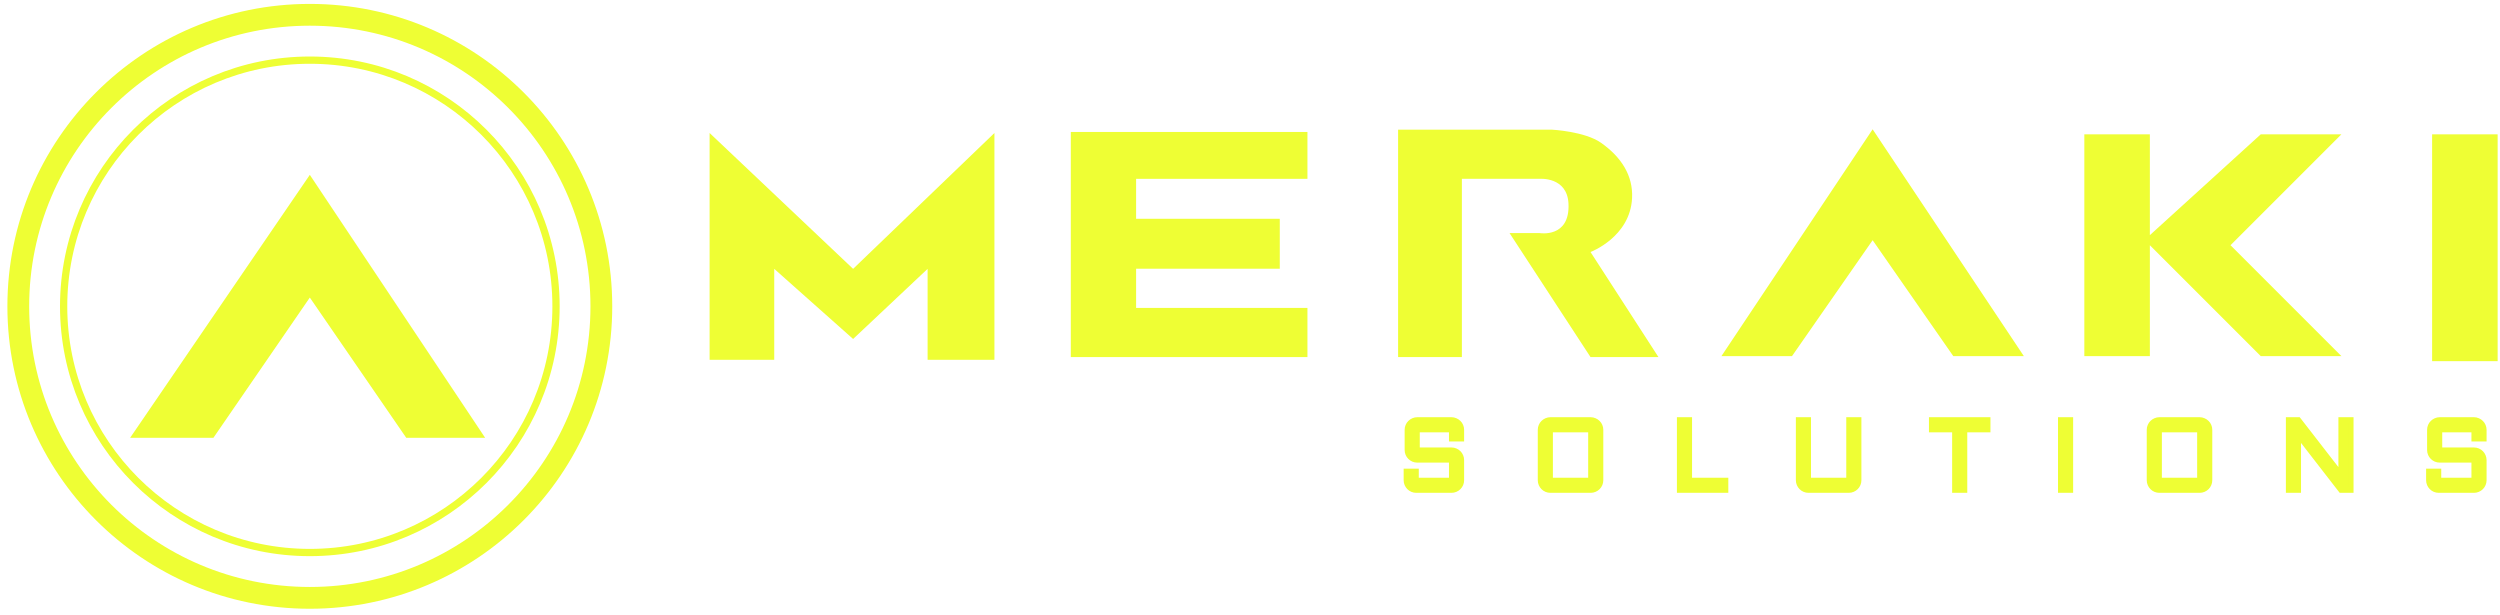
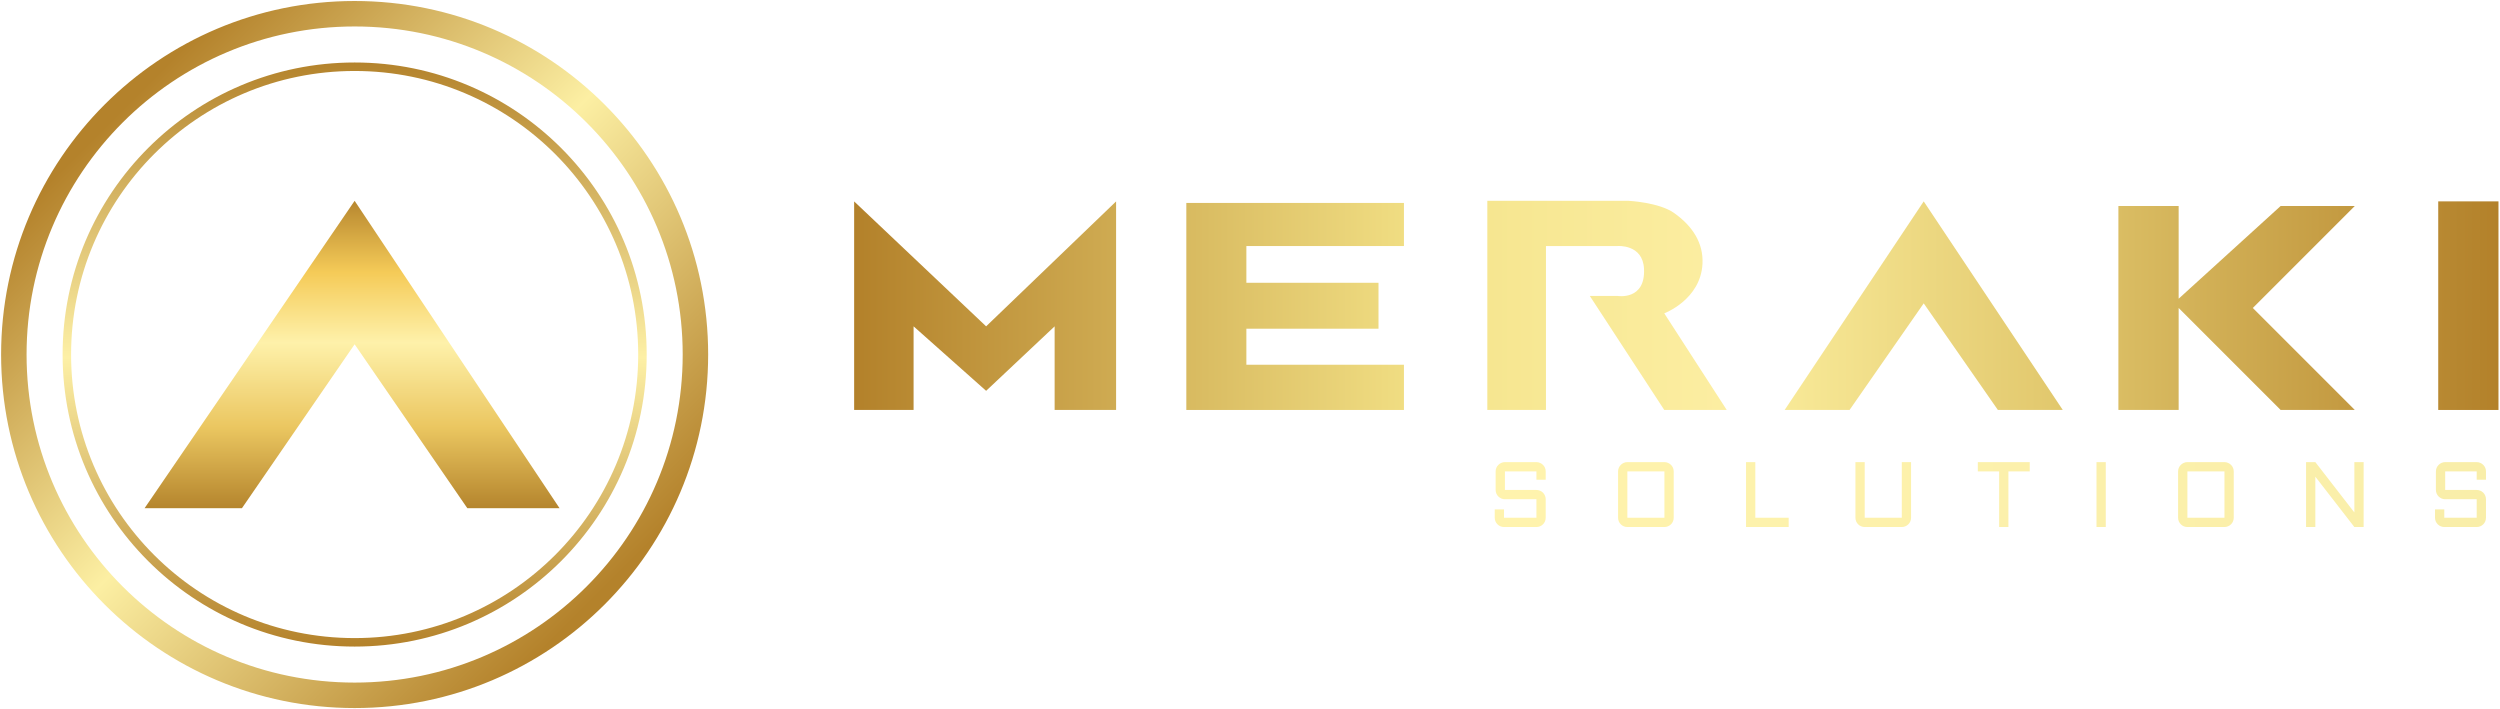
- <svg xmlns="http://www.w3.org/2000/svg" width="248" height="61" viewBox="0 0 248 61" fill="none">
-   <circle cx="30.734" cy="30.388" r="28.92" stroke="#EEFE34" stroke-width="2.161" />
-   <circle cx="30.735" cy="30.388" r="24.422" stroke="#EEFE34" stroke-width="0.72" />
-   <path d="M21.169 43.431H12.908L30.734 17.344L48.126 43.431H40.3L30.734 29.518L21.169 43.431Z" fill="#EEFE34" />
-   <path d="M70.392 35.69V13.194L84.628 26.67L98.648 13.194V35.69H92.018V26.67L84.628 33.626L76.804 26.67V35.69H70.392Z" fill="#EEFE34" />
-   <path d="M129.698 13.091H106.224V35.422H129.698V30.545H112.702V26.657H126.954V21.703H112.702V17.74H129.698V13.091Z" fill="#EEFE34" />
-   <path d="M138.691 35.422V12.862H153.932C153.932 12.862 157.209 13.027 158.825 14.167C160.83 15.581 162.01 17.41 161.902 19.645C161.716 23.526 157.779 24.999 157.779 24.999L164.518 35.422H157.779L149.747 23.122H152.732C152.732 23.122 155.76 23.642 155.594 20.198C155.464 17.508 152.732 17.74 152.732 17.74H145.018V35.422H138.691Z" fill="#EEFE34" />
-   <path d="M177.766 35.327H170.766L185.766 12.827L200.766 35.327H193.766L185.766 23.827L177.766 35.327Z" fill="#EEFE34" />
-   <path d="M213.266 35.327H206.766V13.327H213.266V23.327L224.266 13.327H232.266L221.266 24.327L232.266 35.327H224.266L213.266 24.327V35.327Z" fill="#EEFE34" />
-   <path d="M247.766 35.827H241.266V13.327H247.766V35.827Z" fill="#EEFE34" />
-   <path d="M140.591 45.641C140.454 45.641 140.324 45.615 140.2 45.562C140.08 45.507 139.974 45.435 139.883 45.348C139.792 45.257 139.72 45.151 139.668 45.03C139.616 44.907 139.59 44.776 139.59 44.64V42.638C139.59 42.501 139.616 42.372 139.668 42.252C139.72 42.128 139.792 42.023 139.883 41.935C139.974 41.843 140.08 41.772 140.2 41.72C140.324 41.664 140.454 41.637 140.591 41.637H143.989C144.126 41.637 144.255 41.664 144.375 41.72C144.499 41.772 144.606 41.843 144.697 41.935C144.788 42.023 144.86 42.128 144.912 42.252C144.964 42.372 144.99 42.501 144.99 42.638V43.541H143.989V42.638H140.591V44.64H143.989C144.126 44.64 144.255 44.666 144.375 44.718C144.499 44.77 144.606 44.842 144.697 44.933C144.788 45.024 144.86 45.131 144.912 45.255C144.964 45.375 144.99 45.504 144.99 45.641V47.638C144.99 47.774 144.964 47.905 144.912 48.028C144.86 48.149 144.788 48.255 144.697 48.346C144.606 48.437 144.499 48.508 144.375 48.56C144.255 48.613 144.126 48.639 143.989 48.639H140.493C140.356 48.639 140.226 48.613 140.103 48.56C139.982 48.508 139.876 48.437 139.785 48.346C139.694 48.255 139.622 48.149 139.57 48.028C139.518 47.905 139.492 47.774 139.492 47.638V46.739H140.493V47.638H143.989V45.641H140.591ZM158.798 47.638C158.798 47.774 158.772 47.905 158.72 48.028C158.668 48.149 158.596 48.255 158.505 48.346C158.414 48.437 158.306 48.508 158.183 48.56C158.062 48.613 157.934 48.639 157.797 48.639H153.798C153.661 48.639 153.531 48.613 153.407 48.56C153.287 48.508 153.181 48.437 153.09 48.346C152.999 48.255 152.927 48.149 152.875 48.028C152.823 47.905 152.797 47.774 152.797 47.638V42.638C152.797 42.501 152.823 42.372 152.875 42.252C152.927 42.128 152.999 42.023 153.09 41.935C153.181 41.843 153.287 41.772 153.407 41.72C153.531 41.664 153.661 41.637 153.798 41.637H157.797C157.934 41.637 158.062 41.664 158.183 41.72C158.306 41.772 158.414 41.843 158.505 41.935C158.596 42.023 158.668 42.128 158.72 42.252C158.772 42.372 158.798 42.501 158.798 42.638V47.638ZM153.798 42.638V47.638H157.797V42.638H153.798ZM167.601 41.637V47.638H171.199V48.639H166.6V41.637H167.601ZM178.4 41.637H179.401V47.638H183.4V41.637H184.401V47.638C184.401 47.774 184.375 47.905 184.323 48.028C184.271 48.149 184.2 48.255 184.108 48.346C184.017 48.437 183.91 48.508 183.786 48.56C183.666 48.613 183.537 48.639 183.4 48.639H179.401C179.265 48.639 179.134 48.613 179.011 48.56C178.89 48.508 178.785 48.437 178.693 48.346C178.602 48.255 178.531 48.149 178.479 48.028C178.426 47.905 178.4 47.774 178.4 47.638V41.637ZM191.603 41.637H197.203V42.638H194.903V48.639H193.902V42.638H191.603V41.637ZM205.405 41.637V48.639H204.404V41.637H205.405ZM219.208 47.638C219.208 47.774 219.182 47.905 219.13 48.028C219.078 48.149 219.006 48.255 218.915 48.346C218.824 48.437 218.716 48.508 218.593 48.56C218.472 48.613 218.344 48.639 218.207 48.639H214.208C214.071 48.639 213.941 48.613 213.817 48.56C213.697 48.508 213.591 48.437 213.5 48.346C213.409 48.255 213.337 48.149 213.285 48.028C213.233 47.905 213.207 47.774 213.207 47.638V42.638C213.207 42.501 213.233 42.372 213.285 42.252C213.337 42.128 213.409 42.023 213.5 41.935C213.591 41.843 213.697 41.772 213.817 41.72C213.941 41.664 214.071 41.637 214.208 41.637H218.207C218.344 41.637 218.472 41.664 218.593 41.72C218.716 41.772 218.824 41.843 218.915 41.935C219.006 42.023 219.078 42.128 219.13 42.252C219.182 42.372 219.208 42.501 219.208 42.638V47.638ZM214.208 42.638V47.638H218.207V42.638H214.208ZM228.011 48.639H227.01V41.637H228.011L232.22 47.066V41.637H233.221V48.639H232.22L228.011 43.209V48.639ZM242.019 45.641C241.882 45.641 241.752 45.615 241.628 45.562C241.507 45.507 241.402 45.435 241.311 45.348C241.219 45.257 241.148 45.151 241.096 45.03C241.044 44.907 241.018 44.776 241.018 44.64V42.638C241.018 42.501 241.044 42.372 241.096 42.252C241.148 42.128 241.219 42.023 241.311 41.935C241.402 41.843 241.507 41.772 241.628 41.72C241.752 41.664 241.882 41.637 242.019 41.637H245.417C245.554 41.637 245.682 41.664 245.803 41.72C245.926 41.772 246.034 41.843 246.125 41.935C246.216 42.023 246.288 42.128 246.34 42.252C246.392 42.372 246.418 42.501 246.418 42.638V43.541H245.417V42.638H242.019V44.64H245.417C245.554 44.64 245.682 44.666 245.803 44.718C245.926 44.77 246.034 44.842 246.125 44.933C246.216 45.024 246.288 45.131 246.34 45.255C246.392 45.375 246.418 45.504 246.418 45.641V47.638C246.418 47.774 246.392 47.905 246.34 48.028C246.288 48.149 246.216 48.255 246.125 48.346C246.034 48.437 245.926 48.508 245.803 48.56C245.682 48.613 245.554 48.639 245.417 48.639H241.921C241.784 48.639 241.654 48.613 241.53 48.56C241.41 48.508 241.304 48.437 241.213 48.346C241.122 48.255 241.05 48.149 240.998 48.028C240.946 47.905 240.92 47.774 240.92 47.638V46.739H241.921V47.638H245.417V45.641H242.019Z" fill="#EEFE34" />
-   <path d="M140.2 45.562L140.096 45.79L140.103 45.793L140.2 45.562ZM139.883 45.348L139.706 45.525L139.709 45.528L139.883 45.348ZM139.668 45.03L139.438 45.127L139.439 45.13L139.668 45.03ZM139.668 42.252L139.897 42.351L139.898 42.349L139.668 42.252ZM139.883 41.935L140.056 42.115L140.06 42.111L139.883 41.935ZM140.2 41.72L140.299 41.949L140.302 41.948L140.2 41.72ZM144.375 41.72L144.271 41.947L144.278 41.95L144.375 41.72ZM144.697 41.935L144.52 42.111L144.524 42.114L144.697 41.935ZM144.912 42.252L144.682 42.349L144.683 42.351L144.912 42.252ZM144.99 43.541V43.791H145.24V43.541H144.99ZM143.989 43.541H143.739V43.791H143.989V43.541ZM143.989 42.638H144.239V42.388H143.989V42.638ZM140.591 42.638V42.388H140.341V42.638H140.591ZM140.591 44.64H140.341V44.89H140.591V44.64ZM144.375 44.718L144.276 44.947L144.278 44.948L144.375 44.718ZM144.912 45.255L144.682 45.352L144.683 45.354L144.912 45.255ZM144.912 48.028L145.142 48.128L145.143 48.125L144.912 48.028ZM144.375 48.56L144.278 48.33L144.276 48.331L144.375 48.56ZM140.103 48.56L140.003 48.79L140.006 48.791L140.103 48.56ZM139.785 48.346L139.608 48.523L139.785 48.346ZM139.57 48.028L139.34 48.125L139.341 48.127L139.57 48.028ZM139.492 46.739V46.489H139.242V46.739H139.492ZM140.493 46.739H140.743V46.489H140.493V46.739ZM140.493 47.638H140.243V47.888H140.493V47.638ZM143.989 47.638V47.888H144.239V47.638H143.989ZM143.989 45.641H144.239V45.391H143.989V45.641ZM140.591 45.391C140.487 45.391 140.39 45.371 140.297 45.332L140.103 45.793C140.258 45.858 140.421 45.891 140.591 45.891V45.391ZM140.305 45.335C140.208 45.291 140.126 45.235 140.056 45.168L139.709 45.528C139.822 45.636 139.951 45.723 140.096 45.79L140.305 45.335ZM140.06 45.171C139.991 45.102 139.937 45.023 139.897 44.931L139.439 45.13C139.503 45.278 139.592 45.411 139.706 45.524L140.06 45.171ZM139.898 44.933C139.859 44.841 139.84 44.744 139.84 44.64H139.34C139.34 44.809 139.372 44.972 139.438 45.127L139.898 44.933ZM139.84 44.64V42.638H139.34V44.64H139.84ZM139.84 42.638C139.84 42.534 139.859 42.439 139.897 42.351L139.439 42.153C139.372 42.306 139.34 42.468 139.34 42.638H139.84ZM139.898 42.349C139.938 42.255 139.991 42.178 140.056 42.114L139.709 41.755C139.592 41.867 139.502 42.002 139.438 42.155L139.898 42.349ZM140.06 42.111C140.128 42.043 140.207 41.989 140.299 41.949L140.101 41.49C139.952 41.555 139.82 41.644 139.706 41.758L140.06 42.111ZM140.302 41.948C140.394 41.907 140.489 41.887 140.591 41.887V41.387C140.419 41.387 140.254 41.422 140.098 41.492L140.302 41.948ZM140.591 41.887H143.989V41.387H140.591V41.887ZM143.989 41.887C144.091 41.887 144.184 41.907 144.271 41.947L144.479 41.493C144.325 41.422 144.161 41.387 143.989 41.387V41.887ZM144.278 41.95C144.373 41.99 144.453 42.044 144.52 42.111L144.874 41.758C144.759 41.643 144.624 41.553 144.472 41.489L144.278 41.95ZM144.524 42.114C144.589 42.178 144.642 42.255 144.682 42.349L145.143 42.155C145.078 42.002 144.988 41.867 144.871 41.755L144.524 42.114ZM144.683 42.351C144.721 42.439 144.74 42.534 144.74 42.638H145.24C145.24 42.468 145.208 42.306 145.142 42.153L144.683 42.351ZM144.74 42.638V43.541H145.24V42.638H144.74ZM144.99 43.291H143.989V43.791H144.99V43.291ZM144.239 43.541V42.638H143.739V43.541H144.239ZM143.989 42.388H140.591V42.888H143.989V42.388ZM140.341 42.638V44.64H140.841V42.638H140.341ZM140.591 44.89H143.989V44.39H140.591V44.89ZM143.989 44.89C144.093 44.89 144.188 44.909 144.276 44.947L144.474 44.488C144.321 44.422 144.159 44.39 143.989 44.39V44.89ZM144.278 44.948C144.373 44.988 144.453 45.042 144.52 45.109L144.874 44.756C144.759 44.641 144.624 44.551 144.472 44.487L144.278 44.948ZM144.52 45.109C144.588 45.177 144.642 45.257 144.682 45.352L145.143 45.158C145.078 45.006 144.989 44.871 144.874 44.756L144.52 45.109ZM144.683 45.354C144.721 45.442 144.74 45.537 144.74 45.641H145.24C145.24 45.471 145.208 45.309 145.142 45.156L144.683 45.354ZM144.74 45.641V47.638H145.24V45.641H144.74ZM144.74 47.638C144.74 47.742 144.721 47.839 144.682 47.931L145.143 48.125C145.208 47.97 145.24 47.807 145.24 47.638H144.74ZM144.683 47.929C144.643 48.021 144.589 48.1 144.52 48.169L144.874 48.523C144.988 48.409 145.077 48.276 145.142 48.127L144.683 47.929ZM144.52 48.169C144.453 48.236 144.373 48.29 144.278 48.33L144.472 48.791C144.624 48.727 144.759 48.637 144.874 48.523L144.52 48.169ZM144.276 48.331C144.188 48.369 144.093 48.389 143.989 48.389V48.889C144.159 48.889 144.321 48.856 144.474 48.79L144.276 48.331ZM143.989 48.389H140.493V48.889H143.989V48.389ZM140.493 48.389C140.389 48.389 140.292 48.369 140.2 48.33L140.006 48.791C140.161 48.856 140.324 48.889 140.493 48.889V48.389ZM140.202 48.331C140.11 48.291 140.03 48.237 139.962 48.169L139.608 48.523C139.722 48.636 139.854 48.726 140.003 48.79L140.202 48.331ZM139.962 48.169C139.893 48.1 139.84 48.021 139.8 47.929L139.341 48.127C139.405 48.276 139.495 48.409 139.608 48.523L139.962 48.169ZM139.801 47.931C139.762 47.839 139.742 47.742 139.742 47.638H139.242C139.242 47.807 139.275 47.97 139.34 48.125L139.801 47.931ZM139.742 47.638V46.739H139.242V47.638H139.742ZM139.492 46.989H140.493V46.489H139.492V46.989ZM140.243 46.739V47.638H140.743V46.739H140.243ZM140.493 47.888H143.989V47.388H140.493V47.888ZM144.239 47.638V45.641H143.739V47.638H144.239ZM143.989 45.391H140.591V45.891H143.989V45.391ZM158.72 48.028L158.949 48.128L158.95 48.125L158.72 48.028ZM158.183 48.56L158.086 48.33L158.083 48.331L158.183 48.56ZM153.407 48.56L153.308 48.79L153.31 48.791L153.407 48.56ZM153.09 48.346L152.913 48.523L153.09 48.346ZM152.875 48.028L152.645 48.125L152.646 48.127L152.875 48.028ZM152.875 42.252L153.104 42.351L153.105 42.349L152.875 42.252ZM153.09 41.935L153.263 42.115L153.267 42.111L153.09 41.935ZM153.407 41.72L153.506 41.949L153.509 41.948L153.407 41.72ZM158.183 41.72L158.078 41.947L158.086 41.95L158.183 41.72ZM158.505 41.935L158.328 42.111L158.331 42.114L158.505 41.935ZM158.72 42.252L158.489 42.349L158.49 42.351L158.72 42.252ZM153.798 42.638V42.388H153.548V42.638H153.798ZM153.798 47.638H153.548V47.888H153.798V47.638ZM157.797 47.638V47.888H158.047V47.638H157.797ZM157.797 42.638H158.047V42.388H157.797V42.638ZM158.548 47.638C158.548 47.742 158.528 47.839 158.489 47.931L158.95 48.125C159.015 47.97 159.048 47.807 159.048 47.638H158.548ZM158.49 47.929C158.45 48.021 158.397 48.1 158.328 48.169L158.682 48.523C158.796 48.409 158.885 48.276 158.949 48.127L158.49 47.929ZM158.328 48.169C158.261 48.236 158.181 48.29 158.086 48.33L158.28 48.791C158.432 48.727 158.567 48.637 158.682 48.523L158.328 48.169ZM158.083 48.331C157.996 48.369 157.901 48.389 157.797 48.389V48.889C157.966 48.889 158.129 48.856 158.282 48.79L158.083 48.331ZM157.797 48.389H153.798V48.889H157.797V48.389ZM153.798 48.389C153.694 48.389 153.597 48.369 153.504 48.33L153.31 48.791C153.465 48.856 153.628 48.889 153.798 48.889V48.389ZM153.506 48.331C153.414 48.291 153.335 48.237 153.267 48.169L152.913 48.523C153.027 48.636 153.159 48.726 153.308 48.79L153.506 48.331ZM153.267 48.169C153.198 48.1 153.144 48.021 153.104 47.929L152.646 48.127C152.71 48.276 152.799 48.409 152.913 48.523L153.267 48.169ZM153.105 47.931C153.067 47.839 153.047 47.742 153.047 47.638H152.547C152.547 47.807 152.579 47.97 152.645 48.125L153.105 47.931ZM153.047 47.638V42.638H152.547V47.638H153.047ZM153.047 42.638C153.047 42.534 153.066 42.439 153.104 42.351L152.646 42.153C152.579 42.306 152.547 42.468 152.547 42.638H153.047ZM153.105 42.349C153.145 42.255 153.198 42.178 153.263 42.114L152.916 41.755C152.799 41.867 152.709 42.002 152.645 42.155L153.105 42.349ZM153.267 42.111C153.335 42.043 153.414 41.989 153.506 41.949L153.308 41.49C153.159 41.555 153.027 41.644 152.913 41.758L153.267 42.111ZM153.509 41.948C153.601 41.907 153.696 41.887 153.798 41.887V41.387C153.626 41.387 153.461 41.422 153.305 41.492L153.509 41.948ZM153.798 41.887H157.797V41.387H153.798V41.887ZM157.797 41.887C157.899 41.887 157.992 41.907 158.078 41.947L158.287 41.493C158.133 41.422 157.968 41.387 157.797 41.387V41.887ZM158.086 41.95C158.181 41.99 158.261 42.044 158.328 42.111L158.682 41.758C158.567 41.643 158.432 41.553 158.28 41.489L158.086 41.95ZM158.331 42.114C158.397 42.178 158.45 42.255 158.489 42.349L158.95 42.155C158.886 42.002 158.795 41.867 158.678 41.755L158.331 42.114ZM158.49 42.351C158.528 42.439 158.548 42.534 158.548 42.638H159.048C159.048 42.468 159.015 42.306 158.949 42.153L158.49 42.351ZM158.548 42.638V47.638H159.048V42.638H158.548ZM153.548 42.638V47.638H154.048V42.638H153.548ZM153.798 47.888H157.797V47.388H153.798V47.888ZM158.047 47.638V42.638H157.547V47.638H158.047ZM157.797 42.388H153.798V42.888H157.797V42.388ZM167.601 41.637H167.851V41.387H167.601V41.637ZM167.601 47.638H167.351V47.888H167.601V47.638ZM171.199 47.638H171.449V47.388H171.199V47.638ZM171.199 48.639V48.889H171.449V48.639H171.199ZM166.6 48.639H166.35V48.889H166.6V48.639ZM166.6 41.637V41.387H166.35V41.637H166.6ZM167.351 41.637V47.638H167.851V41.637H167.351ZM167.601 47.888H171.199V47.388H167.601V47.888ZM170.949 47.638V48.639H171.449V47.638H170.949ZM171.199 48.389H166.6V48.889H171.199V48.389ZM166.85 48.639V41.637H166.35V48.639H166.85ZM166.6 41.887H167.601V41.387H166.6V41.887ZM178.4 41.637V41.387H178.15V41.637H178.4ZM179.401 41.637H179.651V41.387H179.401V41.637ZM179.401 47.638H179.151V47.888H179.401V47.638ZM183.4 47.638V47.888H183.65V47.638H183.4ZM183.4 41.637V41.387H183.15V41.637H183.4ZM184.401 41.637H184.651V41.387H184.401V41.637ZM184.323 48.028L184.553 48.128L184.554 48.125L184.323 48.028ZM183.786 48.56L183.689 48.33L183.687 48.331L183.786 48.56ZM179.011 48.56L178.912 48.79L178.914 48.791L179.011 48.56ZM178.693 48.346L178.517 48.523L178.693 48.346ZM178.479 48.028L178.248 48.125L178.249 48.127L178.479 48.028ZM178.4 41.887H179.401V41.387H178.4V41.887ZM179.151 41.637V47.638H179.651V41.637H179.151ZM179.401 47.888H183.4V47.388H179.401V47.888ZM183.65 47.638V41.637H183.15V47.638H183.65ZM183.4 41.887H184.401V41.387H183.4V41.887ZM184.151 41.637V47.638H184.651V41.637H184.151ZM184.151 47.638C184.151 47.742 184.132 47.839 184.093 47.931L184.554 48.125C184.619 47.97 184.651 47.807 184.651 47.638H184.151ZM184.094 47.929C184.054 48.021 184 48.1 183.932 48.169L184.285 48.523C184.399 48.409 184.488 48.276 184.553 48.127L184.094 47.929ZM183.932 48.169C183.864 48.236 183.784 48.29 183.689 48.33L183.883 48.791C184.035 48.727 184.17 48.637 184.285 48.523L183.932 48.169ZM183.687 48.331C183.599 48.369 183.504 48.389 183.4 48.389V48.889C183.57 48.889 183.732 48.856 183.885 48.79L183.687 48.331ZM183.4 48.389H179.401V48.889H183.4V48.389ZM179.401 48.389C179.297 48.389 179.2 48.369 179.108 48.33L178.914 48.791C179.069 48.856 179.232 48.889 179.401 48.889V48.389ZM179.11 48.331C179.018 48.291 178.939 48.237 178.87 48.169L178.517 48.523C178.63 48.636 178.763 48.726 178.912 48.79L179.11 48.331ZM178.87 48.169C178.802 48.1 178.748 48.021 178.708 47.929L178.249 48.127C178.313 48.276 178.403 48.409 178.517 48.523L178.87 48.169ZM178.709 47.931C178.67 47.839 178.65 47.742 178.65 47.638H178.15C178.15 47.807 178.183 47.97 178.248 48.125L178.709 47.931ZM178.65 47.638V41.637H178.15V47.638H178.65ZM191.603 41.637V41.387H191.353V41.637H191.603ZM197.203 41.637H197.453V41.387H197.203V41.637ZM197.203 42.638V42.888H197.453V42.638H197.203ZM194.903 42.638V42.388H194.653V42.638H194.903ZM194.903 48.639V48.889H195.153V48.639H194.903ZM193.902 48.639H193.652V48.889H193.902V48.639ZM193.902 42.638H194.152V42.388H193.902V42.638ZM191.603 42.638H191.353V42.888H191.603V42.638ZM191.603 41.887H197.203V41.387H191.603V41.887ZM196.953 41.637V42.638H197.453V41.637H196.953ZM197.203 42.388H194.903V42.888H197.203V42.388ZM194.653 42.638V48.639H195.153V42.638H194.653ZM194.903 48.389H193.902V48.889H194.903V48.389ZM194.152 48.639V42.638H193.652V48.639H194.152ZM193.902 42.388H191.603V42.888H193.902V42.388ZM191.853 42.638V41.637H191.353V42.638H191.853ZM205.405 41.637H205.655V41.387H205.405V41.637ZM205.405 48.639V48.889H205.655V48.639H205.405ZM204.404 48.639H204.154V48.889H204.404V48.639ZM204.404 41.637V41.387H204.154V41.637H204.404ZM205.155 41.637V48.639H205.655V41.637H205.155ZM205.405 48.389H204.404V48.889H205.405V48.389ZM204.654 48.639V41.637H204.154V48.639H204.654ZM204.404 41.887H205.405V41.387H204.404V41.887ZM219.13 48.028L219.359 48.128L219.36 48.125L219.13 48.028ZM218.593 48.56L218.496 48.33L218.494 48.331L218.593 48.56ZM213.817 48.56L213.718 48.79L213.72 48.791L213.817 48.56ZM213.5 48.346L213.323 48.523L213.5 48.346ZM213.285 48.028L213.055 48.125L213.056 48.127L213.285 48.028ZM213.285 42.252L213.515 42.351L213.516 42.349L213.285 42.252ZM213.5 41.935L213.674 42.115L213.677 42.111L213.5 41.935ZM213.817 41.72L213.917 41.949L213.919 41.948L213.817 41.72ZM218.593 41.72L218.488 41.947L218.496 41.95L218.593 41.72ZM218.915 41.935L218.738 42.111L218.742 42.114L218.915 41.935ZM219.13 42.252L218.899 42.349L218.9 42.351L219.13 42.252ZM214.208 42.638V42.388H213.958V42.638H214.208ZM214.208 47.638H213.958V47.888H214.208V47.638ZM218.207 47.638V47.888H218.457V47.638H218.207ZM218.207 42.638H218.457V42.388H218.207V42.638ZM218.958 47.638C218.958 47.742 218.938 47.839 218.899 47.931L219.36 48.125C219.426 47.97 219.458 47.807 219.458 47.638H218.958ZM218.9 47.929C218.861 48.021 218.807 48.1 218.738 48.169L219.092 48.523C219.206 48.409 219.295 48.276 219.359 48.127L218.9 47.929ZM218.738 48.169C218.671 48.236 218.591 48.29 218.496 48.33L218.69 48.791C218.842 48.727 218.977 48.637 219.092 48.523L218.738 48.169ZM218.494 48.331C218.406 48.369 218.311 48.389 218.207 48.389V48.889C218.376 48.889 218.539 48.856 218.692 48.79L218.494 48.331ZM218.207 48.389H214.208V48.889H218.207V48.389ZM214.208 48.389C214.104 48.389 214.007 48.369 213.914 48.33L213.72 48.791C213.875 48.856 214.039 48.889 214.208 48.889V48.389ZM213.917 48.331C213.825 48.291 213.745 48.237 213.677 48.169L213.323 48.523C213.437 48.636 213.569 48.726 213.718 48.79L213.917 48.331ZM213.677 48.169C213.608 48.1 213.554 48.021 213.515 47.929L213.056 48.127C213.12 48.276 213.209 48.409 213.323 48.523L213.677 48.169ZM213.516 47.931C213.477 47.839 213.457 47.742 213.457 47.638H212.957C212.957 47.807 212.989 47.97 213.055 48.125L213.516 47.931ZM213.457 47.638V42.638H212.957V47.638H213.457ZM213.457 42.638C213.457 42.534 213.477 42.439 213.515 42.351L213.056 42.153C212.989 42.306 212.957 42.468 212.957 42.638H213.457ZM213.516 42.349C213.555 42.255 213.608 42.178 213.674 42.114L213.326 41.755C213.209 41.867 213.119 42.002 213.055 42.155L213.516 42.349ZM213.677 42.111C213.745 42.043 213.825 41.989 213.917 41.949L213.718 41.49C213.569 41.555 213.437 41.644 213.323 41.758L213.677 42.111ZM213.919 41.948C214.011 41.907 214.106 41.887 214.208 41.887V41.387C214.036 41.387 213.871 41.422 213.715 41.492L213.919 41.948ZM214.208 41.887H218.207V41.387H214.208V41.887ZM218.207 41.887C218.309 41.887 218.402 41.907 218.488 41.947L218.697 41.493C218.543 41.422 218.379 41.387 218.207 41.387V41.887ZM218.496 41.95C218.591 41.99 218.671 42.044 218.738 42.111L219.092 41.758C218.977 41.643 218.842 41.553 218.69 41.489L218.496 41.95ZM218.742 42.114C218.807 42.178 218.86 42.255 218.899 42.349L219.36 42.155C219.296 42.002 219.206 41.867 219.089 41.755L218.742 42.114ZM218.9 42.351C218.938 42.439 218.958 42.534 218.958 42.638H219.458C219.458 42.468 219.426 42.306 219.359 42.153L218.9 42.351ZM218.958 42.638V47.638H219.458V42.638H218.958ZM213.958 42.638V47.638H214.458V42.638H213.958ZM214.208 47.888H218.207V47.388H214.208V47.888ZM218.457 47.638V42.638H217.957V47.638H218.457ZM218.207 42.388H214.208V42.888H218.207V42.388ZM228.011 48.639V48.889H228.261V48.639H228.011ZM227.01 48.639H226.76V48.889H227.01V48.639ZM227.01 41.637V41.387H226.76V41.637H227.01ZM228.011 41.637L228.208 41.484L228.133 41.387H228.011V41.637ZM232.22 47.066L232.022 47.22L232.47 47.797V47.066H232.22ZM232.22 41.637V41.387H231.97V41.637H232.22ZM233.221 41.637H233.471V41.387H233.221V41.637ZM233.221 48.639V48.889H233.471V48.639H233.221ZM232.22 48.639L232.022 48.792L232.097 48.889H232.22V48.639ZM228.011 43.209L228.208 43.056L227.761 42.478V43.209H228.011ZM228.011 48.389H227.01V48.889H228.011V48.389ZM227.26 48.639V41.637H226.76V48.639H227.26ZM227.01 41.887H228.011V41.387H227.01V41.887ZM227.813 41.79L232.022 47.22L232.417 46.913L228.208 41.484L227.813 41.79ZM232.47 47.066V41.637H231.97V47.066H232.47ZM232.22 41.887H233.221V41.387H232.22V41.887ZM232.971 41.637V48.639H233.471V41.637H232.971ZM233.221 48.389H232.22V48.889H233.221V48.389ZM232.417 48.486L228.208 43.056L227.813 43.362L232.022 48.792L232.417 48.486ZM227.761 43.209V48.639H228.261V43.209H227.761ZM241.628 45.562L241.524 45.79L241.531 45.793L241.628 45.562ZM241.311 45.348L241.134 45.525L241.137 45.528L241.311 45.348ZM241.096 45.03L240.865 45.127L240.866 45.13L241.096 45.03ZM241.096 42.252L241.325 42.351L241.326 42.349L241.096 42.252ZM241.311 41.935L241.484 42.115L241.487 42.111L241.311 41.935ZM241.628 41.72L241.727 41.949L241.73 41.948L241.628 41.72ZM245.803 41.72L245.698 41.947L245.706 41.95L245.803 41.72ZM246.125 41.935L245.948 42.111L245.951 42.114L246.125 41.935ZM246.34 42.252L246.109 42.349L246.11 42.351L246.34 42.252ZM246.418 43.541V43.791H246.668V43.541H246.418ZM245.417 43.541H245.167V43.791H245.417V43.541ZM245.417 42.638H245.667V42.388H245.417V42.638ZM242.019 42.638V42.388H241.769V42.638H242.019ZM242.019 44.64H241.769V44.89H242.019V44.64ZM245.803 44.718L245.704 44.947L245.706 44.948L245.803 44.718ZM246.34 45.255L246.109 45.352L246.11 45.354L246.34 45.255ZM246.34 48.028L246.569 48.128L246.57 48.125L246.34 48.028ZM245.803 48.56L245.706 48.33L245.704 48.331L245.803 48.56ZM241.53 48.56L241.431 48.79L241.433 48.791L241.53 48.56ZM241.213 48.346L241.036 48.523L241.213 48.346ZM240.998 48.028L240.768 48.125L240.769 48.127L240.998 48.028ZM240.92 46.739V46.489H240.67V46.739H240.92ZM241.921 46.739H242.171V46.489H241.921V46.739ZM241.921 47.638H241.671V47.888H241.921V47.638ZM245.417 47.638V47.888H245.667V47.638H245.417ZM245.417 45.641H245.667V45.391H245.417V45.641ZM242.019 45.391C241.915 45.391 241.817 45.371 241.725 45.332L241.531 45.793C241.686 45.858 241.849 45.891 242.019 45.891V45.391ZM241.732 45.335C241.636 45.291 241.554 45.235 241.484 45.168L241.137 45.528C241.249 45.636 241.379 45.723 241.524 45.79L241.732 45.335ZM241.487 45.171C241.419 45.102 241.365 45.023 241.325 44.931L240.866 45.13C240.931 45.278 241.02 45.411 241.134 45.524L241.487 45.171ZM241.326 44.933C241.287 44.841 241.268 44.744 241.268 44.64H240.768C240.768 44.809 240.8 44.972 240.865 45.127L241.326 44.933ZM241.268 44.64V42.638H240.768V44.64H241.268ZM241.268 42.638C241.268 42.534 241.287 42.439 241.325 42.351L240.866 42.153C240.8 42.306 240.768 42.468 240.768 42.638H241.268ZM241.326 42.349C241.366 42.255 241.419 42.178 241.484 42.114L241.137 41.755C241.02 41.867 240.93 42.002 240.865 42.155L241.326 42.349ZM241.487 42.111C241.556 42.043 241.635 41.989 241.727 41.949L241.529 41.49C241.38 41.555 241.248 41.644 241.134 41.758L241.487 42.111ZM241.73 41.948C241.821 41.907 241.917 41.887 242.019 41.887V41.387C241.847 41.387 241.682 41.422 241.526 41.492L241.73 41.948ZM242.019 41.887H245.417V41.387H242.019V41.887ZM245.417 41.887C245.519 41.887 245.612 41.907 245.698 41.947L245.907 41.493C245.753 41.422 245.589 41.387 245.417 41.387V41.887ZM245.706 41.95C245.801 41.99 245.881 42.044 245.948 42.111L246.302 41.758C246.187 41.643 246.052 41.553 245.9 41.489L245.706 41.95ZM245.951 42.114C246.017 42.178 246.07 42.255 246.109 42.349L246.57 42.155C246.506 42.002 246.416 41.867 246.299 41.755L245.951 42.114ZM246.11 42.351C246.148 42.439 246.168 42.534 246.168 42.638H246.668C246.668 42.468 246.636 42.306 246.569 42.153L246.11 42.351ZM246.168 42.638V43.541H246.668V42.638H246.168ZM246.418 43.291H245.417V43.791H246.418V43.291ZM245.667 43.541V42.638H245.167V43.541H245.667ZM245.417 42.388H242.019V42.888H245.417V42.388ZM241.769 42.638V44.64H242.269V42.638H241.769ZM242.019 44.89H245.417V44.39H242.019V44.89ZM245.417 44.89C245.521 44.89 245.616 44.909 245.704 44.947L245.902 44.488C245.749 44.422 245.586 44.39 245.417 44.39V44.89ZM245.706 44.948C245.801 44.988 245.881 45.042 245.948 45.109L246.302 44.756C246.187 44.641 246.052 44.551 245.9 44.487L245.706 44.948ZM245.948 45.109C246.016 45.177 246.069 45.257 246.109 45.352L246.57 45.158C246.506 45.006 246.417 44.871 246.302 44.756L245.948 45.109ZM246.11 45.354C246.148 45.442 246.168 45.537 246.168 45.641H246.668C246.668 45.471 246.636 45.309 246.569 45.156L246.11 45.354ZM246.168 45.641V47.638H246.668V45.641H246.168ZM246.168 47.638C246.168 47.742 246.148 47.839 246.109 47.931L246.57 48.125C246.636 47.97 246.668 47.807 246.668 47.638H246.168ZM246.11 47.929C246.071 48.021 246.017 48.1 245.948 48.169L246.302 48.523C246.416 48.409 246.505 48.276 246.569 48.127L246.11 47.929ZM245.948 48.169C245.881 48.236 245.801 48.29 245.706 48.33L245.9 48.791C246.052 48.727 246.187 48.637 246.302 48.523L245.948 48.169ZM245.704 48.331C245.616 48.369 245.521 48.389 245.417 48.389V48.889C245.586 48.889 245.749 48.856 245.902 48.79L245.704 48.331ZM245.417 48.389H241.921V48.889H245.417V48.389ZM241.921 48.389C241.817 48.389 241.72 48.369 241.627 48.33L241.433 48.791C241.588 48.856 241.751 48.889 241.921 48.889V48.389ZM241.63 48.331C241.537 48.291 241.458 48.237 241.39 48.169L241.036 48.523C241.15 48.636 241.282 48.726 241.431 48.79L241.63 48.331ZM241.39 48.169C241.321 48.1 241.267 48.021 241.228 47.929L240.769 48.127C240.833 48.276 240.922 48.409 241.036 48.523L241.39 48.169ZM241.228 47.931C241.19 47.839 241.17 47.742 241.17 47.638H240.67C240.67 47.807 240.702 47.97 240.768 48.125L241.228 47.931ZM241.17 47.638V46.739H240.67V47.638H241.17ZM240.92 46.989H241.921V46.489H240.92V46.989ZM241.671 46.739V47.638H242.171V46.739H241.671ZM241.921 47.888H245.417V47.388H241.921V47.888ZM245.667 47.638V45.641H245.167V47.638H245.667ZM245.417 45.391H242.019V45.891H245.417V45.391Z" fill="#EEFE34" />
+ <svg xmlns="http://www.w3.org/2000/svg" width="1164" height="330" viewBox="0 0 1164 330" fill="none">
+   <circle cx="165.117" cy="165.068" r="158.673" stroke="url(#paint0_linear)" stroke-width="11.856" />
+   <circle cx="165.123" cy="165.07" r="133.999" stroke="url(#paint1_linear)" stroke-width="3.952" />
+   <path d="M112.634 236.633H67.309L165.115 93.501L260.536 236.633H217.596L165.115 160.296L112.634 236.633Z" fill="url(#paint2_linear)" />
+   <path d="M397.689 190.879V93.779L459.14 151.945L519.652 93.779V190.879H491.037V151.945L459.14 181.967L425.366 151.945V190.879H397.689Z" fill="url(#paint3_linear)" />
+   <path d="M653.675 94.488H552.352V190.878H653.675V169.823H580.314V153.046H641.831V131.663H580.314V114.556H653.675V94.488Z" fill="url(#paint4_linear)" />
+   <path d="M692.494 190.878V93.501H758.278C758.278 93.501 772.423 94.212 779.398 99.132C788.051 105.238 793.145 113.128 792.68 122.775C791.874 139.53 774.882 145.887 774.882 145.887L803.97 190.878H774.882L740.214 137.785H753.098C753.098 137.785 766.167 140.031 765.451 125.166C764.892 113.551 753.098 114.556 753.098 114.556H719.8V190.878H692.494Z" fill="url(#paint5_linear)" />
+   <path d="M861.152 190.878H830.938L895.682 93.761L960.427 190.878H930.213L895.682 141.24L861.152 190.878Z" fill="url(#paint6_linear)" />
+   <path d="M1014.38 190.878H986.326V95.919H1014.38V139.082L1061.86 95.919H1096.39L1048.91 143.398L1096.39 190.878H1061.86L1014.38 143.398V190.878Z" fill="url(#paint7_linear)" />
+   <path d="M1163.29 190.878H1135.24V93.761H1163.29V190.878Z" fill="url(#paint8_linear)" />
+   <path d="M700.691 232.442C700.101 232.442 699.539 232.33 699.005 232.105C698.485 231.866 698.028 231.557 697.635 231.177C697.241 230.784 696.932 230.327 696.707 229.808C696.483 229.274 696.37 228.712 696.37 228.121V219.48C696.37 218.89 696.483 218.335 696.707 217.815C696.932 217.282 697.241 216.825 697.635 216.446C698.028 216.052 698.485 215.743 699.005 215.518C699.539 215.279 700.101 215.16 700.691 215.16H715.359C715.949 215.16 716.504 215.279 717.024 215.518C717.558 215.743 718.022 216.052 718.415 216.446C718.809 216.825 719.118 217.282 719.343 217.815C719.567 218.335 719.68 218.89 719.68 219.48V223.379H715.359V219.48H700.691V228.121H715.359C715.949 228.121 716.504 228.234 717.024 228.459C717.558 228.684 718.022 228.993 718.415 229.386C718.809 229.779 719.118 230.243 719.343 230.777C719.567 231.297 719.68 231.852 719.68 232.442V241.062C719.68 241.652 719.567 242.214 719.343 242.748C719.118 243.268 718.809 243.725 718.415 244.118C718.022 244.511 717.558 244.82 717.024 245.045C716.504 245.27 715.949 245.383 715.359 245.383H700.269C699.679 245.383 699.117 245.27 698.583 245.045C698.063 244.82 697.607 244.511 697.213 244.118C696.82 243.725 696.511 243.268 696.286 242.748C696.061 242.214 695.949 241.652 695.949 241.062V237.184H700.269V241.062H715.359V232.442H700.691ZM779.278 241.062C779.278 241.652 779.165 242.214 778.941 242.748C778.716 243.268 778.407 243.725 778.013 244.118C777.62 244.511 777.156 244.82 776.622 245.045C776.102 245.27 775.547 245.383 774.957 245.383H757.696C757.106 245.383 756.544 245.27 756.01 245.045C755.49 244.82 755.034 244.511 754.64 244.118C754.247 243.725 753.938 243.268 753.713 242.748C753.488 242.214 753.376 241.652 753.376 241.062V219.48C753.376 218.89 753.488 218.335 753.713 217.815C753.938 217.282 754.247 216.825 754.64 216.446C755.034 216.052 755.49 215.743 756.01 215.518C756.544 215.279 757.106 215.16 757.696 215.16H774.957C775.547 215.16 776.102 215.279 776.622 215.518C777.156 215.743 777.62 216.052 778.013 216.446C778.407 216.825 778.716 217.282 778.941 217.815C779.165 218.335 779.278 218.89 779.278 219.48V241.062ZM757.696 219.48V241.062H774.957V219.48H757.696ZM817.273 215.16V241.062H832.806V245.383H812.953V215.16H817.273ZM863.888 215.16H868.209V241.062H885.47V215.16H889.79V241.062C889.79 241.652 889.678 242.214 889.453 242.748C889.228 243.268 888.919 243.725 888.526 244.118C888.132 244.511 887.669 244.82 887.135 245.045C886.615 245.27 886.06 245.383 885.47 245.383H868.209C867.619 245.383 867.057 245.27 866.523 245.045C866.003 244.82 865.546 244.511 865.153 244.118C864.76 243.725 864.45 243.268 864.226 242.748C864.001 242.214 863.888 241.652 863.888 241.062V215.16ZM920.873 215.16H945.047V219.48H935.12V245.383H930.8V219.48H920.873V215.16ZM980.45 215.16V245.383H976.129V215.16H980.45ZM1040.03 241.062C1040.03 241.652 1039.91 242.214 1039.69 242.748C1039.46 243.268 1039.16 243.725 1038.76 244.118C1038.37 244.511 1037.91 244.82 1037.37 245.045C1036.85 245.27 1036.3 245.383 1035.71 245.383H1018.45C1017.85 245.383 1017.29 245.27 1016.76 245.045C1016.24 244.82 1015.78 244.511 1015.39 244.118C1015 243.725 1014.69 243.268 1014.46 242.748C1014.24 242.214 1014.12 241.652 1014.12 241.062V219.48C1014.12 218.89 1014.24 218.335 1014.46 217.815C1014.69 217.282 1015 216.825 1015.39 216.446C1015.78 216.052 1016.24 215.743 1016.76 215.518C1017.29 215.279 1017.85 215.16 1018.45 215.16H1035.71C1036.3 215.16 1036.85 215.279 1037.37 215.518C1037.91 215.743 1038.37 216.052 1038.76 216.446C1039.16 216.825 1039.46 217.282 1039.69 217.815C1039.91 218.335 1040.03 218.89 1040.03 219.48V241.062ZM1018.45 219.48V241.062H1035.71V219.48H1018.45ZM1078.02 245.383H1073.7V215.16H1078.02L1096.19 238.596V215.16H1100.51V245.383H1096.19L1078.02 221.946V245.383ZM1138.48 232.442C1137.89 232.442 1137.33 232.33 1136.8 232.105C1136.28 231.866 1135.82 231.557 1135.43 231.177C1135.03 230.784 1134.73 230.327 1134.5 229.808C1134.28 229.274 1134.16 228.712 1134.16 228.121V219.48C1134.16 218.89 1134.28 218.335 1134.5 217.815C1134.73 217.282 1135.03 216.825 1135.43 216.446C1135.82 216.052 1136.28 215.743 1136.8 215.518C1137.33 215.279 1137.89 215.16 1138.48 215.16H1153.15C1153.74 215.16 1154.3 215.279 1154.82 215.518C1155.35 215.743 1155.82 216.052 1156.21 216.446C1156.6 216.825 1156.91 217.282 1157.14 217.815C1157.36 218.335 1157.47 218.89 1157.47 219.48V223.379H1153.15V219.48H1138.48V228.121H1153.15C1153.74 228.121 1154.3 228.234 1154.82 228.459C1155.35 228.684 1155.82 228.993 1156.21 229.386C1156.6 229.779 1156.91 230.243 1157.14 230.777C1157.36 231.297 1157.47 231.852 1157.47 232.442V241.062C1157.47 241.652 1157.36 242.214 1157.14 242.748C1156.91 243.268 1156.6 243.725 1156.21 244.118C1155.82 244.511 1155.35 244.82 1154.82 245.045C1154.3 245.27 1153.74 245.383 1153.15 245.383H1138.06C1137.47 245.383 1136.91 245.27 1136.38 245.045C1135.86 244.82 1135.4 244.511 1135.01 244.118C1134.61 243.725 1134.3 243.268 1134.08 242.748C1133.85 242.214 1133.74 241.652 1133.74 241.062V237.184H1138.06V241.062H1153.15V232.442H1138.48Z" fill="url(#paint9_linear)" />
+   <defs>
+     <linearGradient id="paint0_linear" x1="0.516" y1="0.466" x2="329.718" y2="329.669" gradientUnits="userSpaceOnUse">
+       <stop offset="0.162" stop-color="#B4822B" />
+       <stop offset="0.483" stop-color="#FCEFA3" />
+       <stop offset="0.842" stop-color="#B4822B" />
+     </linearGradient>
+     <linearGradient id="paint1_linear" x1="165.123" y1="29.095" x2="165.123" y2="301.044" gradientUnits="userSpaceOnUse">
+       <stop stop-color="#B4832C" />
+       <stop offset="0.505" stop-color="#FDF0A6" />
+       <stop offset="1" stop-color="#B4822B" />
+     </linearGradient>
+     <linearGradient id="paint2_linear" x1="163.922" y1="93.501" x2="163.922" y2="236.633" gradientUnits="userSpaceOnUse">
+       <stop stop-color="#B7872F" />
+       <stop offset="0.234" stop-color="#F5CB58" />
+       <stop offset="0.461" stop-color="#FEF1AA" />
+       <stop offset="0.734" stop-color="#EBC761" />
+       <stop offset="1" stop-color="#B5852D" />
+     </linearGradient>
+     <linearGradient id="paint3_linear" x1="397.689" y1="142.329" x2="519.652" y2="142.329" gradientUnits="userSpaceOnUse">
+       <stop stop-color="#B3812A" />
+       <stop offset="1" stop-color="#CFAB52" />
+     </linearGradient>
+     <linearGradient id="paint4_linear" x1="552.352" y1="142.683" x2="653.675" y2="142.683" gradientUnits="userSpaceOnUse">
+       <stop stop-color="#D8BA60" />
+       <stop offset="1" stop-color="#F0DD82" />
+     </linearGradient>
+     <linearGradient id="paint5_linear" x1="692.494" y1="142.19" x2="803.97" y2="142.19" gradientUnits="userSpaceOnUse">
+       <stop stop-color="#F6E690" />
+       <stop offset="1" stop-color="#FCEEA2" />
+     </linearGradient>
+     <linearGradient id="paint6_linear" x1="830.937" y1="142.319" x2="960.427" y2="142.319" gradientUnits="userSpaceOnUse">
+       <stop stop-color="#F8E997" />
+       <stop offset="1" stop-color="#E1C76C" />
+     </linearGradient>
+     <linearGradient id="paint7_linear" x1="986.326" y1="143.398" x2="1096.39" y2="143.398" gradientUnits="userSpaceOnUse">
+       <stop stop-color="#DABD63" />
+       <stop offset="1" stop-color="#C39940" />
+     </linearGradient>
+     <linearGradient id="paint8_linear" x1="1135.24" y1="142.319" x2="1163.29" y2="142.319" gradientUnits="userSpaceOnUse">
+       <stop stop-color="#B88932" />
+       <stop offset="1" stop-color="#B3812A" />
+     </linearGradient>
+     <linearGradient id="paint9_linear" x1="692.492" y1="234.377" x2="1163.29" y2="234.377" gradientUnits="userSpaceOnUse">
+       <stop stop-color="#FFF3AD" />
+       <stop offset="1" stop-color="#F9EEA9" />
+     </linearGradient>
+   </defs>
</svg>
